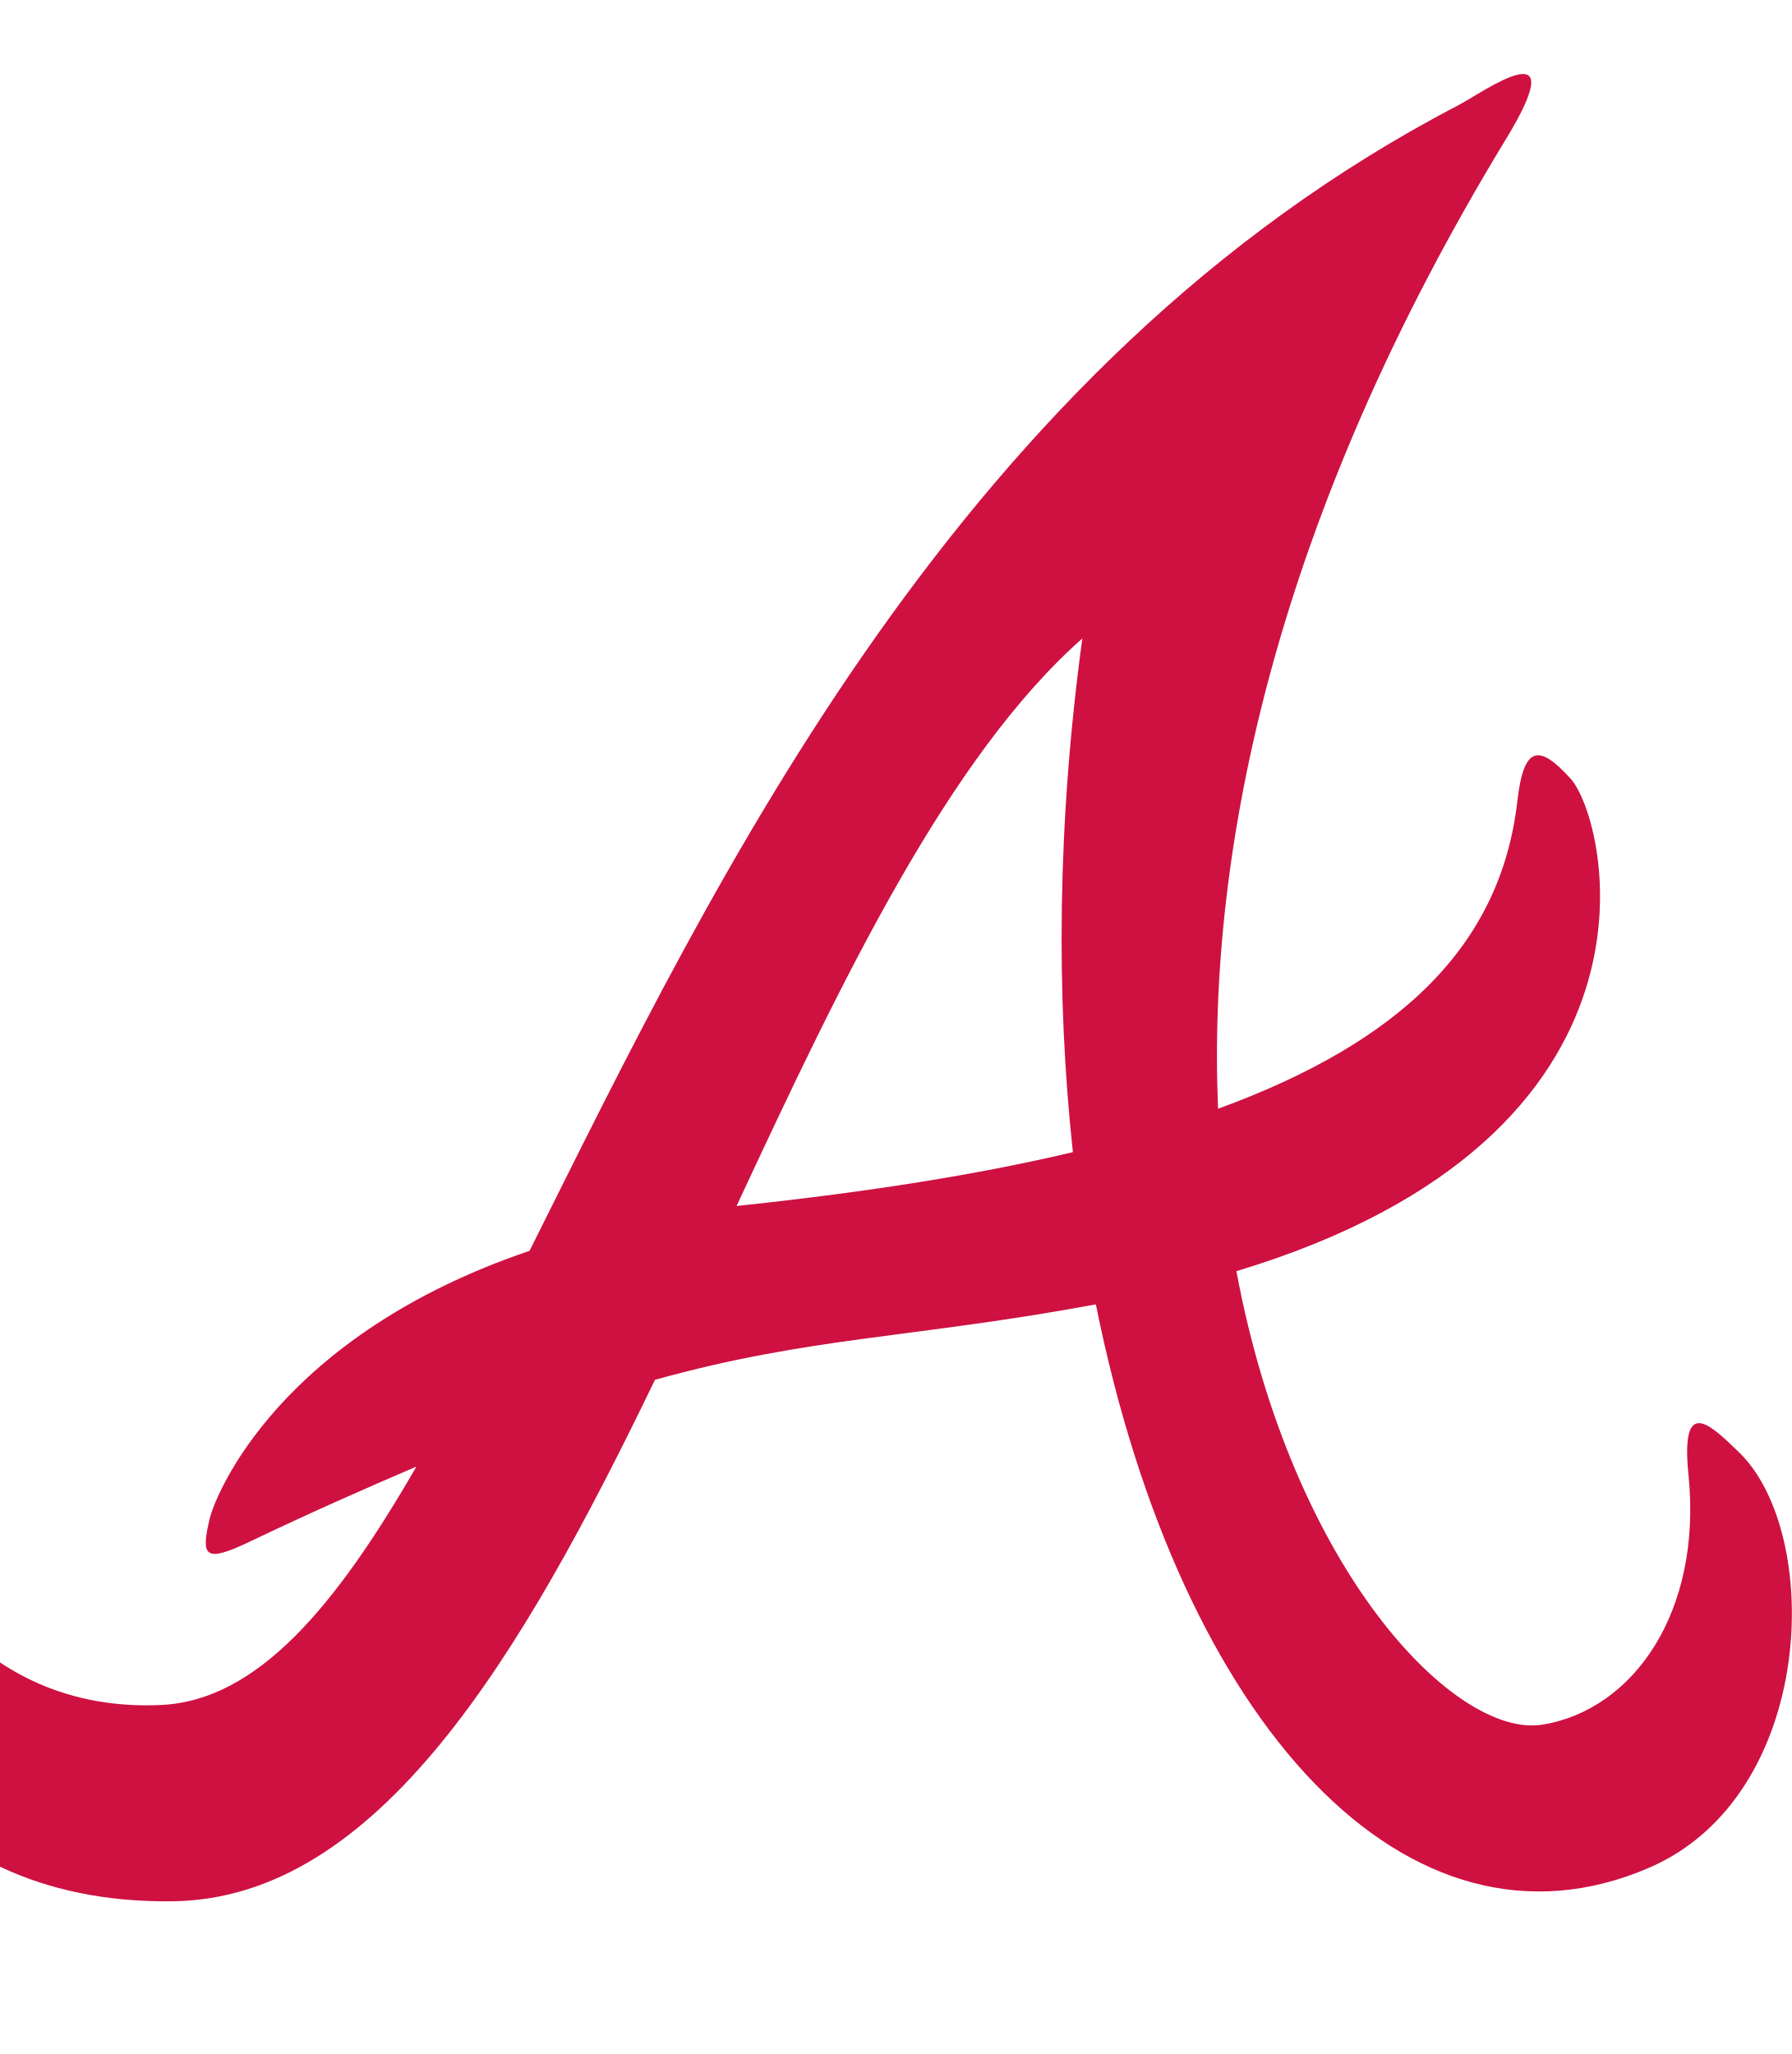
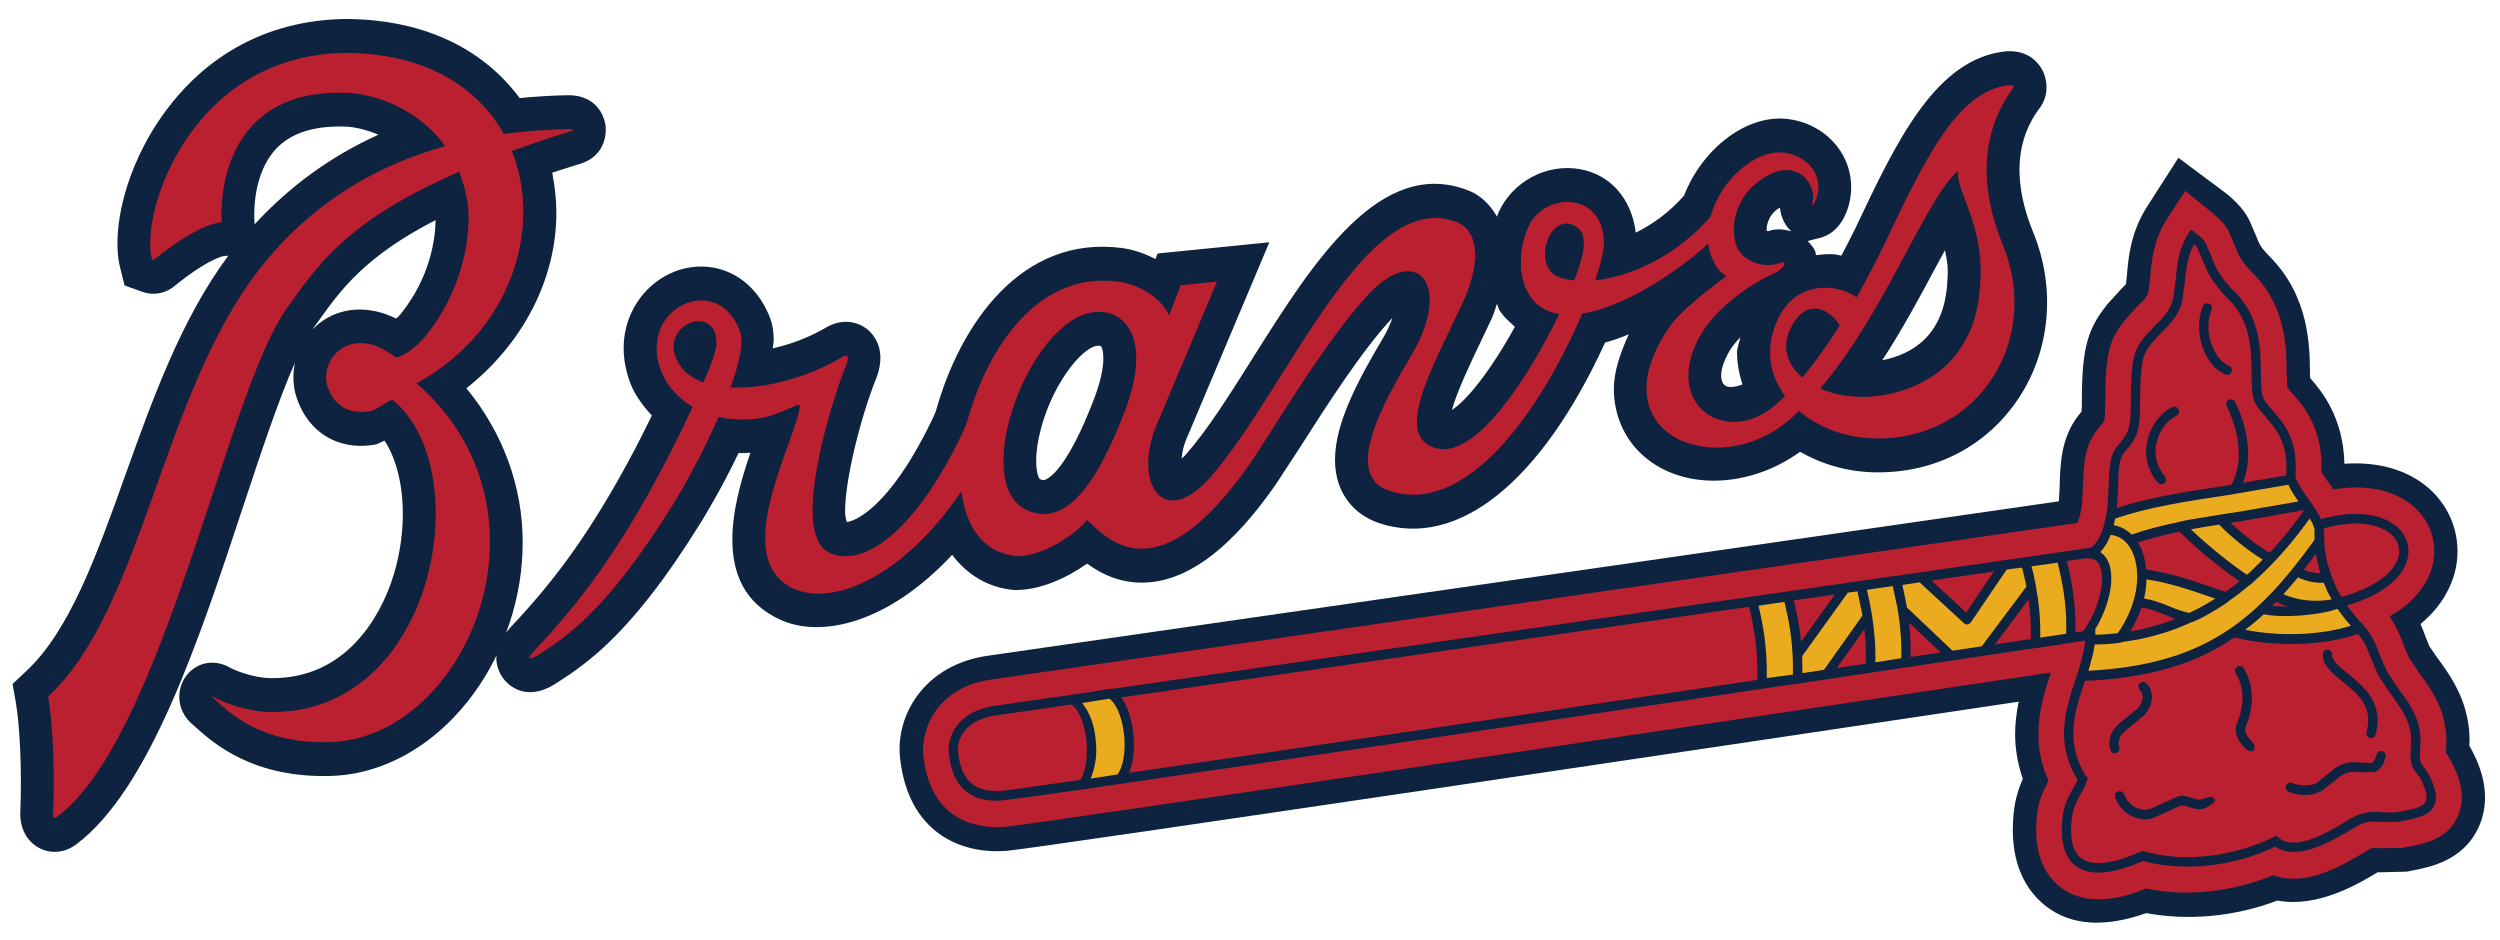
- <svg xmlns="http://www.w3.org/2000/svg" viewBox="70 30 410 470" width="410" height="470">
-   <path d="m 467.895,362.309 c -6.513,-6.301 -13.406,-13.158 -11.555,5.161 3.19,31.457 -12.681,53.796 -33.384,57.163 -19.95,3.229 -57.256,-35.16 -70.053,-103.758 102.697,-31.005 84.865,-103.36 76.484,-112.679 -7.164,-7.913 -10.735,-7.783 -12.204,5.136 -3.76,32.801 -26.502,55.067 -68.48,70.372 -2.487,-59.571 13.214,-135.289 65.9,-221.918 15.765,-25.89 -5.215,-10.695 -10.924,-7.704 -114.001,59.333 -169.641,176.305 -212.515,262.136 -56.907,19.297 -71.83,55.381 -73.245,61.525 -1.917,8.314 -1.165,9.953 8.987,5.136 14.296,-6.832 26.91,-12.386 38.363,-17.289 -18.505,32.14 -36.421,53.452 -58.269,54.538 -43.622,2.145 -61.002,-35.821 -61.002,-42.388 0,-12.231 -5.812,-12.843 -12.204,8.975 -8.71,29.599 13.934,79.188 75.786,78.34 46.861,-0.639 79.61,-55.757 110.283,-119.324 35.713,-9.929 58.785,-9.479 100.883,-17.262 19.324,96.157 71.466,152.733 126.604,128.907 38.247,-16.544 39.808,-76.46 20.545,-95.071 z M 315.492,293.633 c -21.882,5.185 -46.755,9.083 -75.57,12.177 -0.467,0.026 -0.944,0.106 -1.393,0.16 24.104,-51.786 48.473,-102.775 79.121,-129.887 -5.746,42.123 -6.026,81.837 -2.163,117.55 z" fill="#CE1141" />
+ <svg xmlns="http://www.w3.org/2000/svg" height="193.827" width="515.923" version="1.1" viewBox="0 0 181.429 67.581">
+   <g transform="matrix(.5 0 0 .5 .9117 1.0884)">
+     <path fill="#0d233f" d="m48.023 0c-13.445 0.31-21.464 7.445-25.839 13.402-5.993 8.13-7.85 17.521-6.592 22.598l0.662 2.668 2.734 0.982c1.665 0.54 3.446 0.126 4.764-1.094 3.982-3.216 6.389-4.095 6.969-4.158l0.59-0.041c-6.81 9.193-10.936 20.653-14.922 31.781-4.164 11.655-8.098 22.658-14.424 28.531l-1.964 1.852 0.477 2.692c0.527 3.03 0.919 9.513 0.641 16.039-0.04 2.275 0.983 4.116 2.705 5.047s3.754 0.744 5.41-0.496c10.677-7.984 17.89-29.828 24.25-49.096 2.643-7.973 5.172-15.584 7.504-20.828-0.294 1.398-0.31 2.845 0.016 4.303 1.494 5.688 6.24 8.657 11.846 7.541 0 0 0.527-0.241 1.143-0.529 1.72 2.637 2.65 6.444 2.65 10.633 0 3.258-0.56 6.743-1.707 10.01-1.494 4.24-6.194 14.087-17.643 13.83-2.477-0.074-5.054-1.16-5.555-1.43-2.922-1.716-5.578-0.465-6.773 1.449-1.235 1.974-1.127 4.985 1.459 6.961-0.265-0.238 0.15 0.143 0.15 0.143 2.49 2.235 8.344 7.521 19.953 7.064 9.7-0.414 18.787-7.269 23.736-17.529-0.012 0.125-0.049 0.269-0.049 0.402 0 1.51 0.72 2.627 1.07 3.062 1.278 1.685 3.962 2.894 7.312 0.816 1.87-1.168 4.383-2.834 7.104-5.316 4.602-4.24 9.138-10.049 14.268-18.324 0.243-0.393 2.858-4.632 5.406-9.959 0.553 0.012 1.139-0.021 1.719-0.051-1.28 3.753-2.621 8.293-2.621 12.605 0 4.81 1.68 9.248 7 11.646 5.973 2.71 15.695 0.455 24.9-9.432 2.166 2.865 5.155 4.737 8.904 5.1 3.713 0.123 7.674-1.698 10.678-3.828 2.213 1.593 5.249 3.123 9.291 2.689 5.926-0.63 11.821-5.214 18.021-14.055l3.644-5.574c3.65-5.74 9.113-14.261 13.379-18.729-0.31 0.828-0.666 1.759-1.369 2.926-3.584 6.05-6.977 12.297-6.977 17.686 0 1.27 0.186 2.481 0.605 3.629 0.947 2.648 3.019 4.624 5.812 5.555 11.437 3.796 23.537-6.018 32.783-26.207 1.168-0.32 2.311-0.724 3.441-1.201-1.314 2.855-2.168 5.544-2.168 7.9 0 3.972 1.629 7.19 3.861 9.34 5.704 5.524 15.72 5.213 23.166-0.186 3.196 1.82 6.939 2.938 10.926 2.978 8.61 0.145 16.202-3.793 20.82-10.785 4.556-6.902 5.378-15.807 2.193-23.801h-0.002c-1.137-2.834-4.391-11.025 0.635-18.006 1.928-2.337 1.031-4.861 0.709-5.564-0.32-0.703-1.651-3.03-4.961-2.967h-0.186l-0.193 0.01c-10.223 1.013-15.897 12.971-21.879 25.629-0.62 1.292-1.36 2.69-2.074 4.043-0.274-0.052-0.554-0.155-0.828-0.186-0.992-0.102-1.922 0.011-2.859 0.104-0.035-0.165-0.024-0.31-0.076-0.486-0.208-0.6-0.694-1.077-1.113-1.562 0.823-0.207 1.846-0.475 1.846-0.475 2.818-0.743 3.837-3.631 4.152-4.871 0.202-0.828 0.311-1.655 0.311-2.473 0-1.87-0.539-3.701-1.578-5.273-1.655-2.513-4.385-4.189-7.519-4.604-5.987-0.795-12.492 4.232-15.16 11.1-2.156 2.46-4.608 4.199-7.006 5.377-0.61-4.892-3.64-8.418-8.113-9.215-4.852-0.858-9.82 1.81-11.832 6.34-0.083 0.176-0.113 0.362-0.191 0.57-0.972-1.676-2.297-3.073-4.051-3.766-12.87-5.162-22.667 10.404-31.309 24.117-3.448 5.48-6.712 10.662-9.83 14.18-0.253 0.31-0.388 0.352-0.594 0.559 0.072-0.9 0.294-1.997 0.926-3.373 0.067-0.155 11.805-28.008 11.805-28.008l-16.217 1.625s-0.196 0.465-0.309 0.795c-1.48-0.734-3.084-1.365-4.961-1.602-14.473-1.842-23.382 11.014-26.91 23.672-0.216 0.672-1.467 3.188-2.635 5.266-4.7 8.366-8.725 10.683-10.307 10.838-0.12-0.455-0.236-0.9-0.236-1.613 0-4.438 2.182-13.456 4.6-19.445 0.374-1.034 0.523-1.954 0.523-2.75 0-2.11-1.06-3.392-1.637-3.93-1.252-1.16-3.45-1.924-5.916-0.672-2.762 1.645-5.504 2.625-8.078 3.215 0.036-0.394 0.145-0.85 0.145-1.242 0-1.116-0.144-2.139-0.465-3.019-1.547-4.146-4.635-6.876-8.477-7.496-3.858-0.61-7.812 1.045-10.336 4.303-1.654 2.16-2.502 4.715-2.502 7.404 0 1.697 0.339 3.444 1.002 5.182 0.636 1.634 1.764 3.176 3.088 4.613-1.473 3.05-3.164 6.328-4.85 9.275-4.935 8.706-9.476 14.933-15.686 21.49-0.258 0.27-0.441 0.538-0.637 0.807 0.16-0.466 0.337-0.919 0.498-1.375 1.31-3.93 1.93-7.891 1.93-11.801 0-8.16-2.896-15.957-8.17-22.35 8.122-6.43 13.061-15.738 13.061-25.49 0-1.944-0.23-3.857-0.602-5.812 1.185-0.362 2.37-0.765 3.65-1.158 4.52-1.16 4.148-5.224 4.096-5.67-0.067-0.464-0.703-4.468-5.518-4.406-2.38 0.04-4.684 0.197-6.955 0.414-4.776-6.465-13.029-11.513-25.579-11.481zm-1.172 15.611c0.535-0.015 1.087-0.011 1.658 0.014 1.085 0.062 2.787 0.403 4.6 1.17-6.896 3.11-12.904 7.497-17.977 13.01l-0.031-0.59c-0.058-1.096-0.21-6.846 3.205-10.436 1.928-2.009 4.798-3.066 8.545-3.168zm267.51 4.535-4.473 6.969c-2.477 3.817-2.787 7.53-2.994 9.98 0 0-0.104 0.972-0.145 1.385-0.206 0.22-0.549 0.561-0.549 0.561l-2.113 2.307-0.234 0.311c-3.01 3.753-3.516 6.94-3.516 14.592l-0.039 0.723c-0.21 0.26-0.479 0.6-0.479 0.6-2.528 3.268-2.619 7.188-2.689 10.062 0 0-0.113 2.328-0.119 2.369-7.32 1.067-152.06 21.927-155.31 22.393-9.28 1.24-13.573 8.604-12.889 14.859 1.18 10.828 8.815 14.056 15.574 13.467 4.276-0.352 109.44-16.053 146.79-21.637-0.295 1.49-0.52 3.051-0.52 4.717 0 2.048 0.353 4.229 1.113 6.473-0.586 1.356-1.066 2.855-1.273 4.572-0.125 1.003-0.176 1.964-0.176 2.834 0 6.018 2.554 9.35 4.869 11.127 3.673 2.833 8.595 3.051 14.51 0.963 6.15 1.148 12.916 0.506 19.018-1.82 5.724 1.086 11.566-2.296 14.451-4.043 0 0 0.072-0.053 0.088-0.053h0.27l4.012-0.104 0.662-0.135c2.632-0.507 7.55-1.429 9.773-6.402 0.652-1.448 0.885-2.895 0.885-4.24 0-3.435-1.608-6.32-2.275-7.5 0.016-0.246 0.035-0.442 0.035-0.719 0-0.963-0.067-2.161-0.377-3.518-0.806-3.764-2.828-6.515-4.297-8.51l-1.164-1.697-0.521-1.283c-0.2-0.56-0.447-1.221-0.762-1.934 3.176-2.627 4.468-5.533 4.981-7.5 1.08-4.218-0.108-8.583-3.215-11.676-3.083-3.05-7.655-4.456-12.811-4.084-0.155-6.692-3.248-10.488-4.982-12.453-0.016-0.332-0.018-0.682-0.018-0.682-0.03-3.91-0.076-11.16-5.894-16.992-1.257-1.272-1.406-1.645-1.914-2.918 0 0-0.594-1.404-0.77-1.787-0.316-0.786-1.169-2.606-3.939-4.674l-6.574-4.902zm-57.84 7.229c0.144 1.447 0.792 2.512 1.184 2.957v0.002s0.291 0.31 0.451 0.475c-1.003-0.266-2.052-0.453-3.371-0.016-0.042-0.006-0.103-0.029-0.172-0.047 0-0.062-0.023-0.114-0.023-0.176 0-1.075 0.594-2.182 1.312-2.769 0.253-0.217 0.417-0.311 0.619-0.426zm-195.12 1.809c-0.038 2.586-0.69 8.213-5.106 13.684l-0.057 0.062c-0.16 0.206-0.365 0.38-0.562 0.547-3.955-1.954-8.124-1.737-11.252 0.766-0.309 0.257-0.599 0.536-0.873 0.824 0.061-0.083 0.123-0.194 0.168-0.277l0.941-1.312c3.004-4.167 6.526-9.04 16.74-14.293zm219.08 4.375c0.176 0.96 0.402 1.879 0.402 3.019 0 0.434-0.026 0.881-0.051 1.355-0.378 8.036-5.103 10.726-9.457 11.594 2.958-4.52 5.486-9.246 7.729-13.445 0.455-0.827 0.916-1.696 1.377-2.523zm-65.033 7.768c0.12 0.268 0.171 0.558 0.301 0.807 0.574 1.055 1.481 1.771 2.301 2.545-3.582 6.506-7.021 10.712-9.141 12.068 0.73-2.68 2.785-6.99 4.062-9.648l1.717-3.621c0.373-0.796 0.497-1.406 0.76-2.15zm35.316 4.871c-0.12 0.755-0.467 1.491-0.467 2.213 0 1.583 0.301 3.124 0.791 4.644-1.07 0.373-2.083 0.537-2.606 0.082-0.337-0.3-0.49-0.765-0.49-1.385 0-0.818 0.311-1.893 0.926-3.062 0.434-0.868 1.086-1.695 1.846-2.492zm-93.146 1.221c0.3 0 0.346 0.072 0.377 0.113 0.17 0.25 0.326 0.807 0.326 1.717 0 1.262-0.32 3.196-1.353 5.906-3.7 9.65-6.284 11.387-6.992 11.676-0.18 0.104-0.357 0.175-0.854-0.041-0.253-0.114-0.977-1.943-0.201-5.863 1.5-7.457 6.338-13.508 8.697-13.508z" />
+     <g fill="#bb2031">
+       <path d="m48.045 4.922c-22.142 0.476-29.524 23.073-27.842 29.848 0.03 0.124 0.201 0.301 0.381 0.125 4.133-3.36 7.597-5.203 9.764-5.379-0.336-5.978 1.733-19.556 18.373-18.789 3.745 0.164 10.125 2.231 14.076 7.723-9.225 2.586-19.102 7.737-27.008 17.914-14.235 18.305-16.839 49.145-30.621 61.98 0.64 3.7 0.997 10.658 0.713 17.113-0.016 0.703 0.362 0.509 0.57 0.354 15.537-11.65 24.561-61.824 33.481-73.998 4.002-5.46 8.039-12.349 24.887-19.641 0.58 1.458 1.036 3.063 1.268 4.873 0.41 3.33-0.18 11.593-6.133 18.967-1.36 1.748-3.708 3.216-4.4 3.082-0.868-0.714-0.76-0.475-1.727-1.148-5.16-2.76-9.063 1.304-8.19 5.111 0.672 2.533 2.758 4.54 6.318 3.846 1.09-0.216 2.926-1.861 3.283-1.56 12.348 10.217 6.121 45.762-18.037 45.234-3.665-0.103-7.166-1.664-7.76-2.037-0.59-0.352-0.6-0.165-0.213 0.104 1.954 1.718 6.625 6.725 17.117 6.301 19.56-0.84 33.564-33.531 12.301-52.074 13.581-7.366 18.354-22.413 13.814-33.727 2.52-0.88 5.187-1.81 8.166-2.731 0.682-0.166 1.205-0.434 0-0.434-2.757 0.052-5.932 0.249-9.33 0.703-3.814-6.856-11.52-11.799-23.252-11.759zm241.8 4.676c-7.442 0.703-12.257 10.61-18.064 22.887-1.215 2.555-2.631 5.254-4.141 7.943-2.063-1.747-8.827-3.112-11.65 3.66-1.64 3.922-0.927 7.664 1.266 10.633-0.58 0.57-1.162 1.139-1.736 1.594-6.873 5.555-15.88-0.227-10.787-9.98 2.493-4.767 8.64-8.509 11.004-9.44 1.143-0.478 2.373-2.06 0.506-1.418-2.25 0.796-5.459-0.466-6.121-2.803-0.955-3.382 0.559-6.837 2.793-8.699 5.652-4.726 8.948-0.155 8.352 2.545-0.316 1.002 0.397 0.258 0.682-0.889 0.816-3.217-1.65-5.814-4.768-6.229-4.153-0.527-9.256 3.879-10.709 9.246-4.814 5.627-11.47 8.73-16.75 9.266 0.844-2.533 1.36-4.768 1.258-5.957-0.606-7.156-8.832-6.627-10.98-1.777-2.098 4.694-1.437 11.757 4.494 12.627-4.452 9.235-11.992 20.827-17.686 19.535-6.773-1.54-0.418-12.307 3.606-20.994 3.186-6.89 1.855-10.82-0.709-11.832-13.315-5.336-24.789 24.481-35.902 37.035-7.093 8.005-11.4 0.186-7.486-8.242l8.506-20.199-5.269 0.527-1.705 4.394c-0.687-1.77-3.403-4.406-7.488-4.922-11.526-1.48-18.807 9.566-21.76 20.156-0.398 1.448-2.471 5.253-3.086 6.359-6.04 10.755-12.598 14.955-17.014 12.805-5.73-2.762 0.431-22.123 2.555-27.387 0.382-1.044 0.169-1.397-0.514-1.045-4.986 2.99-11.324 4.737-16.334 4.488 1.272-3.527 1.95-6.607 1.353-8.19-3.27-8.822-14.955-3.288-11.424 5.812 0.755 1.986 2.337 3.858 4.57 5.182-1.97 4.282-4.487 9.214-6.654 13.029-5.688 10.032-10.606 16.32-16.387 22.443-1.426 1.52-0.18 1.036 0.486 0.621 2.003-1.24 4.116-2.698 6.387-4.777 4.348-4.013 8.718-9.71 13.42-17.312 1.813-2.907 4.436-7.8 6.521-12.535 1.902 0.413 4.062 0.538 6.488 0.104 1.353-0.237 3.909-1.375 4.938-1.861 0.274-0.113 0.357 0.25 0.357 0.25-0.513 4.91-10.465 22.108-0.863 26.451 5.363 2.43 15.482-1.166 24.33-14.156 0.63 5.15 3.16 8.955 8 9.42 3.593 0.114 8.665-3.155 10.201-5.264 2.89 2.637 10.095 11.148 23.482-7.9 3.222-4.582 11.485-18.834 17.85-25.307 6.687-6.785 11.765-0.767 5.731 9.369-4.38 7.384-9.82 17.406-3.16 19.619 10.984 3.65 21.619-10.952 28.006-25.742 7.212-1.117 15.897-7.768 18.26-10.188 0.176 1.685 1.106 4.001 2.662 4.768-3.055 2.285-6.288 4.757-8.098 7.125-11.045 15.68 6.543 22.908 17.246 13.713 0.477-0.393 0.919-0.846 1.369-1.272 2.803 2.4 6.785 3.939 11.186 3.992 14.842 0.245 23.933-14.212 18.518-27.812v0.004c-1.152-2.895-5.523-13.414 1.209-22.793 0.394-0.466 0.364-0.713-0.344-0.682zm-7.477 12.441c-0.306 3.12 3.859 7.829 3.227 16.258-0.573 12.576-9.871 15.771-14.789 16.414-3.144 0.403-6.101-0.052-8.44-1.076 9.48-11.107 15.333-27.614 20.002-31.596zm32.969 2.904-2.633 4.096c-1.994 3.073-2.243 6.135-2.424 8.369l-0.283 2.213c-0.15 0.63-0.471 0.993-1.465 1.945l-1.799 1.975-0.27 0.34c-2.12 2.66-2.734 4.605-2.734 12.371 0 1.686-0.17 2.118-0.17 2.148-0.022 0.012-0.461 0.58-0.461 0.58l-0.621 0.775c-1.83 2.337-1.892 5.337-1.959 7.965l-0.16 2.832c-0.182 1.272-0.431 2.068-0.684 2.596-3.315 0.485-156.11 22.515-157.54 22.711-7.995 1.087-10.346 7.321-9.943 11.023 1.102 10.187 8.704 10.63 11.92 10.363 4.375-0.382 122.4-17.996 151.74-22.391-0.863 2.576-1.82 5.585-1.82 8.936 0 2.152 0.395 4.408 1.471 6.754-0.797 1.5-1.429 2.989-1.641 4.736-0.092 0.86-0.15 1.633-0.15 2.367 0 4.603 1.834 7.074 3.514 8.357 4.055 3.134 9.534 1.396 12.439 0.197 5.933 1.25 12.514 0.485 18.445-1.914 4.815 1.77 10.427-1.622 13.354-3.412l0.662-0.383c0.316-0.197 0.57-0.208 1.686-0.125l3.098-0.07 0.695-0.145c2.456-0.445 5.816-1.077 7.295-4.396 0.42-0.94 0.596-1.869 0.596-2.781-0.002-2.182-0.981-4.24-1.844-5.76h0.002l-0.254-0.445s-0.108-0.156-0.242-0.258c0.005-0.062 0.004-0.164 0.004-0.164 0.035-0.425 0.088-0.973 0.088-1.594 0-0.776-0.069-1.696-0.301-2.772-0.647-3-2.332-5.285-3.697-7.146l-1.402-2.059-0.756-1.789c-0.424-1.17-0.956-2.638-2.103-4.271 4.275-2.42 5.734-5.42 6.225-7.311 0.77-2.98-0.082-6.063-2.295-8.244-2.726-2.71-7.086-3.712-12.055-2.885-0.222-0.32-0.441-0.622-0.658-0.92 0 0-0.895-1.325-1.1-1.647 0.02-0.217 0.035-0.475 0.035-0.693 0-5.863-2.7-8.924-4.348-10.785 0 0-0.471-0.559-0.637-0.775-0.017-0.456-0.09-2.008-0.09-2.008-0.02-3.64-0.069-9.702-4.859-14.51-1.763-1.78-2.115-2.65-2.684-4.096l-0.781-1.861c-0.192-0.393-0.647-1.385-2.648-3l-3.754-3.041zm-89.605 4.76c0.209 0.019 0.424 0.07 0.645 0.154 2.197 0.848 2.199 3.215 0.266 8.096-0.838-0.092-1.631-0.256-2.297-0.525-3.495-1.444-1.751-8.017 1.387-7.725zm35.883 12.332c1.558 0.033 2.975 1.338 3.586 2.455-1.748 2.752-3.564 5.329-5.43 7.551-2.16-1.85-3.057-4.385-1.738-7.084h0.002c1.072-2.204 2.368-2.948 3.58-2.922zm-103.98 0.471c4.24 0 7.623 4.415 3.781 14.459-4.038 10.529-8.53 16.836-14.158 14.334-8.677-3.878 0.677-28.793 10.377-28.793zm-58.014 1.353c1.385 0.017 2.615 1.009 2.545 3.383-0.025 0.816-0.755 2.866-1.887 5.512-1.54-0.567-2.792-1.437-3.557-2.711-2.146-3.529 0.59-6.212 2.898-6.184z" />
+     </g>
+     <g fill="#0d233f">
+       <path d="m350.41 109.14c-1.123-1.2-1.07-1.883-0.972-3.103 0.068-0.828 0.15-1.862-0.144-3.227-0.46-2.183-1.77-3.95-3.025-5.647l-1.66-2.493-1.02-2.337c-0.536-1.49-1.08-3.03-2.853-4.85-0.15-0.165-0.285-0.31-0.424-0.476l-1.505-1.883c4.85-1.416 8.05-3.837 8.795-6.7 0.42-1.635-0.047-3.28-1.277-4.5-1.763-1.747-5.64-2.947-11.277-1.324-0.012-0.01-0.032-0.04-0.032-0.083-0.45-0.93-1.112-1.892-1.8-2.854-0.083-0.104-0.155-0.197-0.232-0.32-0.383-0.56-0.905-1.366-1.277-1.997-0.21-0.454-0.374-0.847-0.353-1.168 0.366-5.16-1.774-7.602-3.33-9.36-0.7-0.796-1.298-1.458-1.47-2.172-0.2-0.755-0.217-1.892-0.227-3.175-0.02-3.412-0.057-8.087-3.718-11.79-2.332-2.304-2.9-3.743-3.542-5.377l-0.693-1.634c-0.238-0.622-1.21-1.386-1.62-1.687l-0.568-0.424-0.39 0.61c-1.457 2.264-1.648 4.54-1.82 6.546l-0.36 2.843c-0.44 1.758-1.45 2.75-2.524 3.805l-1.458 1.562-0.305 0.382c-1.345 1.696-1.887 2.668-1.887 9.938 0 3.392-0.55 4.043-1.515 5.222l-0.558 0.694c-1.028 1.324-1.08 3.423-1.127 5.626l-0.207 3.34c-0.062 0.425-0.135 0.828-0.202 1.18l-0.388 1.572c-0.01 0-0.01 0.02-0.01 0.02h-0.01c-0.43 1.386-0.977 2.162-1.614 2.72-0.072 0.042-0.13 0.094-0.2 0.125-0.42 0.073-4.676 0.683-11.563 1.675l-1.152 0.145c-0.02 0-0.02 0.02-0.036 0.02-4.323 0.622-9.598 1.386-15.503 2.245-0.012 0-0.017-0.01-0.017-0.01l-3.097 0.444c-33.24 4.81-84.427 12.194-110.74 15.978-0.06 0-0.104-0.032-0.16-0.032l-3.397 0.55-13.34 1.913c-5.36 0.723-6.97 4.54-6.728 6.773 0.2 1.862 0.822 7.57 7.9 6.97 0.746-0.072 4.98-0.662 11.573-1.602 0.036 0 0.057 0.01 0.093 0.01l3.527-0.548c22.85-3.32 66.748-9.846 99.893-14.79l0.305-0.02 1.784-0.27c13.6-2.057 25.224-3.784 32.578-4.88 0.047 0 0.113 0.01 0.165 0l5.125-0.786c0.016 0 0.016-0.01 0.03-0.01 0.813-0.125 1.486-0.23 1.987-0.3-0.17 1.664-0.693 3.454-1.318 5.366-0.863 2.545-1.77 5.264-1.77 8.16 0 2.152 0.57 4.375 1.967 6.68-0.056 0.146-0.185 0.456-0.185 0.456-1.262 2.058-1.8 3.37-1.986 4.892-0.084 0.673-0.12 1.313-0.12 1.903 0 2.46 0.67 4.218 2.022 5.242 1.964 1.52 5.258 1.272 9.762-0.703 6.056 1.6 13.182 0.795 19.205-2.09 3.21 2.192 8.335-0.858 11.143-2.554l0.698-0.414c1.366-0.817 2.618-0.713 3.827-0.61l2.11-0.02 0.714-0.145c2.028-0.373 3.92-0.734 4.598-2.244 0.524-1.177 0.172-2.75-1.095-5.004zm-195.43 1.292c-6.464 0.95-10.596 1.53-11.31 1.582-5.118 0.445-6.132-2.813-6.447-5.72-0.017-0.082-0.02-0.175-0.02-0.29 0-1.375 0.955-4.322 5.573-4.932l10.963-1.582c0.904 0.672 1.67 2.348 2.016 4.447 0.413 2.606 0.103 5.16-0.776 6.495zm98.27-14.51c-30.794 4.592-68.946 10.248-91.186 13.486 0.807-1.975 0.812-4.633 0.486-6.598-0.3-1.81-0.874-3.3-1.634-4.344l91.145-13.155c0.676 2.887 1.276 6.113 1.19 10.612zm6.334-5.553c-0.222-2.256-0.615-4.19-1.05-5.99l5.97-0.858-4.92 6.847zm5.202 3.825 4.002-5.636c0.166 1.488 0.254 3.153 0.218 5.004-1.376 0.207-2.778 0.414-4.22 0.63zm10.704-1.604c0.02-1.84-0.062-3.474-0.228-4.984l4.587 4.344c-1.412 0.207-2.87 0.424-4.36 0.64zm8.06-6.462c-0.677-0.62-3.474-3.196-5.03-4.624l9.06-1.313c-1.247 1.853-3.507 5.173-4.03 5.938zm9.386 3.878c-1.566 0.217-3.31 0.486-5.212 0.775l4.882-6.535c0.237 1.634 0.366 3.507 0.33 5.76zm52.455-15.058c0.647 0.63 1 1.437 1 2.285 0 0.27-0.032 0.538-0.1 0.838-0.625 2.4-3.717 4.54-8.252 5.803-0.393-0.527-0.755-1.262-1.06-2.027-0.145-0.31-0.264-0.642-0.352-0.942-0.005-0.03-0.036-0.052-0.052-0.072-0.278-0.786-0.49-1.49-0.614-1.944-0.19-0.818-0.305-1.573-0.382-2.255-0.047-0.6-0.047-1.18-0.047-1.645 0 0-0.036-0.207-0.077-0.476v-0.28c0-0.02-0.005-0.04-0.005-0.06v-0.063c0-0.053-0.02-0.105-0.026-0.166 5.07-1.457 8.473-0.485 9.967 1.004zm-11.07 2.69c0.056 0.433 0.133 0.867 0.258 1.333 0 0 0.004 0.012 0.015 0.032v0.04l0.005 0.042c0.098 0.434 0.228 0.89 0.362 1.356-0.86-0.01-1.68-0.186-2.41-0.497 0.585-0.754 1.185-1.52 1.77-2.306zm-1.697-6.37c-1.412 2.005-3.062 4.114-5.01 6.204-1.526-0.827-4.034-2.77-5.694-4.364 0.57-0.083 1.143-0.176 1.697-0.25l9.007-1.59zm-2.446 14.012c-0.806 0-1.556-0.02-2.218-0.093 0.196-0.197 0.393-0.382 0.594-0.59 0.528 0.27 1.066 0.497 1.624 0.683zm-20.492-5.358c-0.12-1.282-0.414-2.45-0.864-3.33-0.1-0.238-0.243-0.403-0.362-0.6 1.93-0.63 3.962-1.158 6.06-1.593 2.66 2.71 6.465 5.708 8.71 7.208-0.658 0.527-1.34 1.044-2.04 1.54l-1.732-0.578c-2.792-0.982-6.55-2.255-9.772-2.648zm4.23 7.147c-2.038 0.795-4.2 1.427-6.547 1.84 0.72-1.2 1.252-2.368 1.63-3.505 1.2 0.186 2.363 0.642 3.5 1.107 0.46 0.196 0.925 0.38 1.417 0.557zm-8.32-19.237c0.046-1.986 0.082-3.846 0.837-4.81l0.517-0.64c1.215-1.47 1.84-2.4 1.84-6.133 0-7.064 0.528-7.726 1.588-9.03l0.32-0.412 1.334-1.438c1.1-1.086 2.373-2.316 2.895-4.478l0.398-3.03c0.15-1.718 0.413-3.455 1.297-5.182 0.254 0.248 0.46 0.445 0.507 0.57 0.016 0.03 0.667 1.58 0.667 1.58 0.687 1.708 1.324 3.332 3.847 5.875 3.28 3.268 3.31 7.436 3.33 10.777 0.017 1.385 0.017 2.585 0.26 3.527 0.268 1.034 1.003 1.86 1.783 2.75 1.35 1.53 3.015 3.423 3.015 7.27 0 0.33 0 0.682-0.032 1.034 0.01 0.054 0.01 0.116 0.01 0.178l-6.297 1.076c1.577-3.826 0.47-8.583-1.143-11.758-0.17-0.33-0.57-0.477-0.915-0.28-0.33 0.165-0.45 0.6-0.28 0.94 1.572 3.114 2.658 7.9 0.678 11.377l-1.128 0.196c-5.315 0.787-10.77 1.615-15.513 3.187l0.2-3.144zm-5.074 21.025c-0.3 0.052-0.67 0.113-1.107 0.165 0.07-4.22-0.505-7.27-1.235-10.352l2.968-0.433c0.047 0.01 0.077 0.05 0.14 0.05 0.802 0 1.33 0.332 1.654 1.036 0.948 2.09-0.22 6.64-2.42 9.535zm49.75 24.697c-0.392 0.848-1.943 1.16-3.6 1.458l-0.728 0.145h-1.753c-1.293-0.114-2.875-0.238-4.613 0.786l-0.714 0.414c-2.435 1.49-7.523 4.57-9.964 2.48l-0.336-0.3-0.393 0.208c-2.203 1.087-10.084 4.48-18.843 2.06l-0.228-0.053-0.212 0.093c-4.09 1.84-7.074 2.16-8.64 0.962-1.258-0.972-1.708-2.927-1.357-5.864 0.15-1.282 0.636-2.44 1.774-4.292l0.56-1.53-0.218-0.124c-3.21-4.974-1.7-9.525-0.217-13.93 9.525-0.425 16.185-2.524 21.697-6.3 5.678 1.45 13.058 1.222 17.95-0.526 1.018 1.282 1.463 2.41 1.88 3.568l1.108 2.576 1.77 2.617c1.163 1.582 2.356 3.236 2.776 5.12 0.134 0.61 0.17 1.147 0.17 1.633 0 0.424-0.03 0.806-0.056 1.18-0.025 0.33-0.056 0.64-0.056 0.982 0 0.962 0.222 1.934 1.324 3.06 0.662 1.242 1.028 2.256 1.028 2.98 0 0.235-0.03 0.42-0.107 0.597z" />
+       <path d="m314.38 56.654c0.15 0.36 0.012 0.775-0.34 0.93-1.386 0.683-2.544 2.317-2.89 4.086-0.342 1.717 0.097 3.36 1.225 4.685 0.253 0.29 0.237 0.734-0.036 0.992-0.28 0.25-0.704 0.238-0.968-0.05-1.433-1.656-1.986-3.735-1.557-5.907 0.43-2.203 1.87-4.2 3.656-5.067 0.337-0.166 0.746-0.01 0.91 0.33zm21.642 34.872c0.372 0.02 0.662 0.33 0.64 0.724-0.05 0.868 1.046 1.758 2.308 2.77 2.23 1.81 5.275 4.293 4.002 8.833-0.113 0.382-0.486 0.6-0.842 0.486-0.362-0.105-0.57-0.508-0.466-0.86 1.024-3.64-1.293-5.543-3.527-7.342-1.5-1.23-2.91-2.368-2.83-3.97 0.023-0.373 0.337-0.683 0.715-0.642zm7.088 15.244c-0.206 0.92-0.51 1.128-0.743 1.2l-1.412-0.03-1.525-0.073c-0.963 0.104-1.92 0.517-2.642 1.117l-2.384 1.903-0.543 0.227c-0.997 0.238-1.985 0.145-3.014-0.237-0.352-0.134-0.734 0.04-0.868 0.403-0.134 0.372 0.047 0.765 0.403 0.9 1.278 0.485 2.52 0.578 3.77 0.29l1.08-0.487 2.39-1.892c0.533-0.454 1.267-0.754 1.95-0.827l1.184 0.062 2-0.02c1.262-0.383 1.573-1.76 1.666-2.213 0.088-0.383-0.14-0.744-0.497-0.838-0.36-0.084-0.733 0.155-0.812 0.517zm-6.322 2.214zm-12.96-14.765c1.474 2.4 1.587 5.48 0.305 8.46-0.27 0.63 0.004 1.273 0.992 2.35 0 0 0.352 0.308 0.3 0.62-0.068 0.31-0.077 0.57-0.393 0.6-0.223 0.02-0.586 0.03-0.865-0.25-0.657-0.693-2.016-2.162-1.277-3.878 1.097-2.565 1.03-5.15-0.212-7.146-0.196-0.32-0.108-0.764 0.212-0.96 0.316-0.208 0.735-0.105 0.936 0.205zm-14.117 2.183c1.313 1.334 0.874 3.3-0.248 4.58l-1.682 1.43c-1.49 1.115-2.394 1.88-1.996 3.298 0.11 0.362-0.104 0.744-0.465 0.838-0.352 0.113-0.73-0.083-0.838-0.465-0.673-2.422 1.09-3.735 2.496-4.79l1.494-1.26c0.378-0.435 1.173-1.75 0.285-2.65-0.264-0.257-0.274-0.702 0-0.97 0.26-0.28 0.69-0.28 0.952-0.012zm-3.257 16.112c0.605 1.635 2.27 2.575 3.785 2.152l1.934-0.89 2.026-0.9c0.802-0.28 1.53-0.03 2.167 0.197 0.518 0.155 0.967 0.33 1.334 0.185l0.558-0.176-0.03 0.02c0.03-0.02 0.93-0.353 1.172-0.125 0.652 0.62-0.305 1.045-0.02 0.87l-1.07 0.692-0.15 0.03c-0.818 0.31-1.557 0.053-2.213-0.175-0.518-0.176-0.967-0.32-1.36-0.196l-1.774 0.827-2.224 0.992c-2.187 0.61-4.556-0.723-5.4-3-0.132-0.35 0.038-0.774 0.39-0.91 0.352-0.122 0.74 0.054 0.874 0.406zm12.36-71.194c0.345 0.156 0.49 0.57 0.345 0.92-0.646 1.51-0.595 3.537 0.134 5.336 0.557 1.356 1.43 2.358 2.383 2.73 0.357 0.135 0.527 0.538 0.41 0.89-0.135 0.362-0.524 0.55-0.87 0.414-1.333-0.517-2.456-1.747-3.175-3.496-0.863-2.13-0.91-4.6-0.13-6.432 0.156-0.362 0.56-0.517 0.9-0.362z" />
+     </g>
+     <g fill="#ebab1f">
+       <path d="m322.61 68.92c0.005-0.012 0.015-0.012 0.03-0.012 2.43-0.424 6.998-1.2 7.67-1.313 0.015 0.04 0.067 0.093 0.082 0.144 0.33 0.745 0.823 1.5 1.392 2.285l-8.362 1.448c-1.602 0.248-3.206 0.486-4.804 0.765-2.316 0.353-3.578 0.59-4.043 0.735-2.426 0.506-4.794 1.086-7.013 1.862-0.75-0.735-1.63-1.2-2.59-1.356 0.067-0.31 0.144-0.63 0.212-0.963 4.767-1.665 10.423-2.524 15.93-3.35 0 0 0.594-0.104 1.494-0.248zm16.79 19.142c-4.318 1.376-10.29 1.613-15.342 0.59 0.15-0.093 0.294-0.228 0.434-0.362 0.207-0.145 0.382-0.28 0.58-0.434 0.594-0.486 1.2-0.993 1.674-1.458 2.684 0.578 8.056 0.165 10.704-0.787 0.538 0.797 1.16 1.574 1.867 2.37 0.037 0.03 0.07 0.07 0.084 0.082zm-49.13-8.262c0.47-0.053 1.007-0.114 1.395-0.177 0.1 0.425 0.337 1.396 0.502 2.09 0.036 0.227 0.077 0.453 0.124 0.68-0.464 0.622-6.173 8.244-6.483 8.657-0.45 0.063-3.718 0.538-4.246 0.63-0.428-0.402-6.152-5.822-6.597-6.256-0.202-1.138-0.44-2.213-0.678-3.28 0.812-0.103 2.104-0.32 2.508-0.38l6.432 5.935c0.14 0.123 0.33 0.185 0.527 0.175 0.18-0.02 0.367-0.155 0.477-0.3 0 0 4.92-7.25 5.2-7.654l0.84-0.12zm-17.375 2.512 0.657 3.072c0.346 1.934 0.594 4.013 0.594 6.526 0 0.28 0 0.58-0.01 0.868-0.74 0.113-2.787 0.424-3.765 0.59 0-0.238 0.016-0.477 0.016-0.703 0-2.224-0.196-4.127-0.475-5.896h0.006c-0.036-0.28-0.113-0.745-0.217-1.294-0.078-0.36-0.14-0.723-0.218-1.086-0.124-0.57-0.238-1.107-0.34-1.54 0.324-0.053 0.81-0.114 1.312-0.187l2.44-0.35zm-19.48 2.844c0.926-0.134 2.958-0.434 3.765-0.55 0.615 2.566 1.168 5.38 1.225 9.03v1.52c-0.75 0.083-2.823 0.373-3.796 0.507 0.01-0.238 0.01-0.497 0.01-0.714 0-4.075-0.564-7.085-1.205-9.794zm6.355 9.794c0.012-0.63 0.012-1.252-0.01-1.83v-0.663c0.253-0.34 6.298-8.75 6.624-9.204 0.3-0.04 0.848-0.104 1.396-0.176 0.156 0.766 0.61 2.978 0.724 3.505-0.373 0.527-5.264 7.447-5.58 7.87-0.248 0.053-1.116 0.187-1.964 0.322-0.393 0.04-0.786 0.113-1.19 0.176zm34.523-5.16c0.005-0.21 0.02-0.435 0.02-0.643 0-2.648-0.258-4.757-0.61-6.598 0.02-0.042 0.025-0.105 0-0.166-0.294-1.48-0.502-2.37-0.662-2.938 0.952-0.124 2.98-0.434 3.786-0.538 0.694 2.855 1.262 5.688 1.262 9.494 0 0.258-0.016 0.558-0.02 0.827-1.04 0.166-2.308 0.342-3.775 0.56zm35.747-6.795c0.077-0.093 0.155-0.197 0.248-0.29 0.512-0.58 1.148-1.324 1.437-1.654 1.128 0.54 2.384 0.828 3.724 0.776 0.16 0.393 0.34 0.807 0.52 1.23 0.16 0.322 0.322 0.643 0.498 0.932 0.015 0.052 0.047 0.104 0.077 0.145 0.016 0.052 0.03 0.083 0.04 0.113-2.037 0.362-4.647 0.29-6.975-0.765 0.062-0.072 0.217-0.268 0.43-0.485zm-14.1 3.205c-0.952-0.165-1.924-0.55-2.953-0.972-1.137-0.476-2.327-0.9-3.613-1.127 0.232-0.95 0.33-1.882 0.346-2.76 3.04 0.403 6.62 1.613 9.297 2.553l0.693 0.228c-1.163 0.745-2.4 1.43-3.702 2.05-0.014 0-0.046 0.03-0.066 0.03zm8.386-5.533c-1.897-1.22-5.44-3.99-8.16-6.598 0.71-0.135 1.438-0.26 2.136-0.374 0.595-0.103 1.236-0.196 1.975-0.31 1.444 1.573 4.304 3.88 6.32 5.078-0.703 0.694-1.87 1.85-1.87 1.85l-0.31 0.27c-0.022 0.032-0.058 0.052-0.09 0.083zm-19.8-5.791c0.958 0.103 1.816 0.548 2.473 1.376l0.037 0.04c0.212 0.27 0.402 0.57 0.574 0.91 0.486 1.004 0.754 2.256 0.765 3.703 0.004 0.04 0.004 0.083 0.004 0.113-0.005 0.55-0.052 1.128-0.15 1.727-0.004 0.083-0.02 0.156-0.036 0.238-0.34 1.934-1.173 4.054-2.626 6.154-0.295 0.03-0.585 0.092-0.895 0.103-0.047 0-0.088 0.01-0.145 0.01-0.718 0.073-1.478 0.105-2.228 0.125l-0.005-0.786h-0.022c1.345-2.184 2.348-5.007 2.348-7.386 0-0.92-0.144-1.778-0.46-2.472-0.274-0.59-0.667-1.034-1.143-1.355 0.62-0.65 1.115-1.457 1.508-2.5z" />
+       <path d="m301.69 93.17c0.228-0.785 0.404-1.56 0.506-2.356 0.005-0.01 0.01-0.02 0.01-0.032 0.953 0 2.772-0.072 3.916-0.3 0.046-0.01 0.06-0.04 0.097-0.062 3.698-0.476 7.018-1.478 9.97-2.833 0.942-0.27 3.895-1.883 5.493-3.092 0 0 0.005-0.01 0.01-0.032 1.076-0.744 2.084-1.53 3.047-2.337 0.04-0.03 0.103-0.05 0.134-0.06l0.765-0.725 0.06-0.05c3.135-2.844 5.658-5.937 7.71-8.77 0.223 0.31 0.435 0.702 0.564 1.086 0.068 0.196 0.125 0.402 0.134 0.59v1.403c-0.03 0.042-0.06 0.094-0.06 0.094-8.534 11.82-16.078 18.005-32.75 18.906 0.13-0.436 0.275-0.922 0.394-1.43zm-142.48 5.472c0.9 0.693 1.67 2.327 2.006 4.416 0.13 0.775 0.192 1.572 0.192 2.317 0 1.8-0.377 3.34-1.02 4.27-0.46 0.073-2.56 0.394-3.913 0.6 0.502-1.21 0.816-2.606 0.816-4.033 0-0.88-0.07-1.748-0.2-2.504-0.31-1.954-1.003-3.36-1.846-4.426 1.33-0.216 3.496-0.558 3.966-0.64z" />
+     </g>
+   </g>
</svg>
